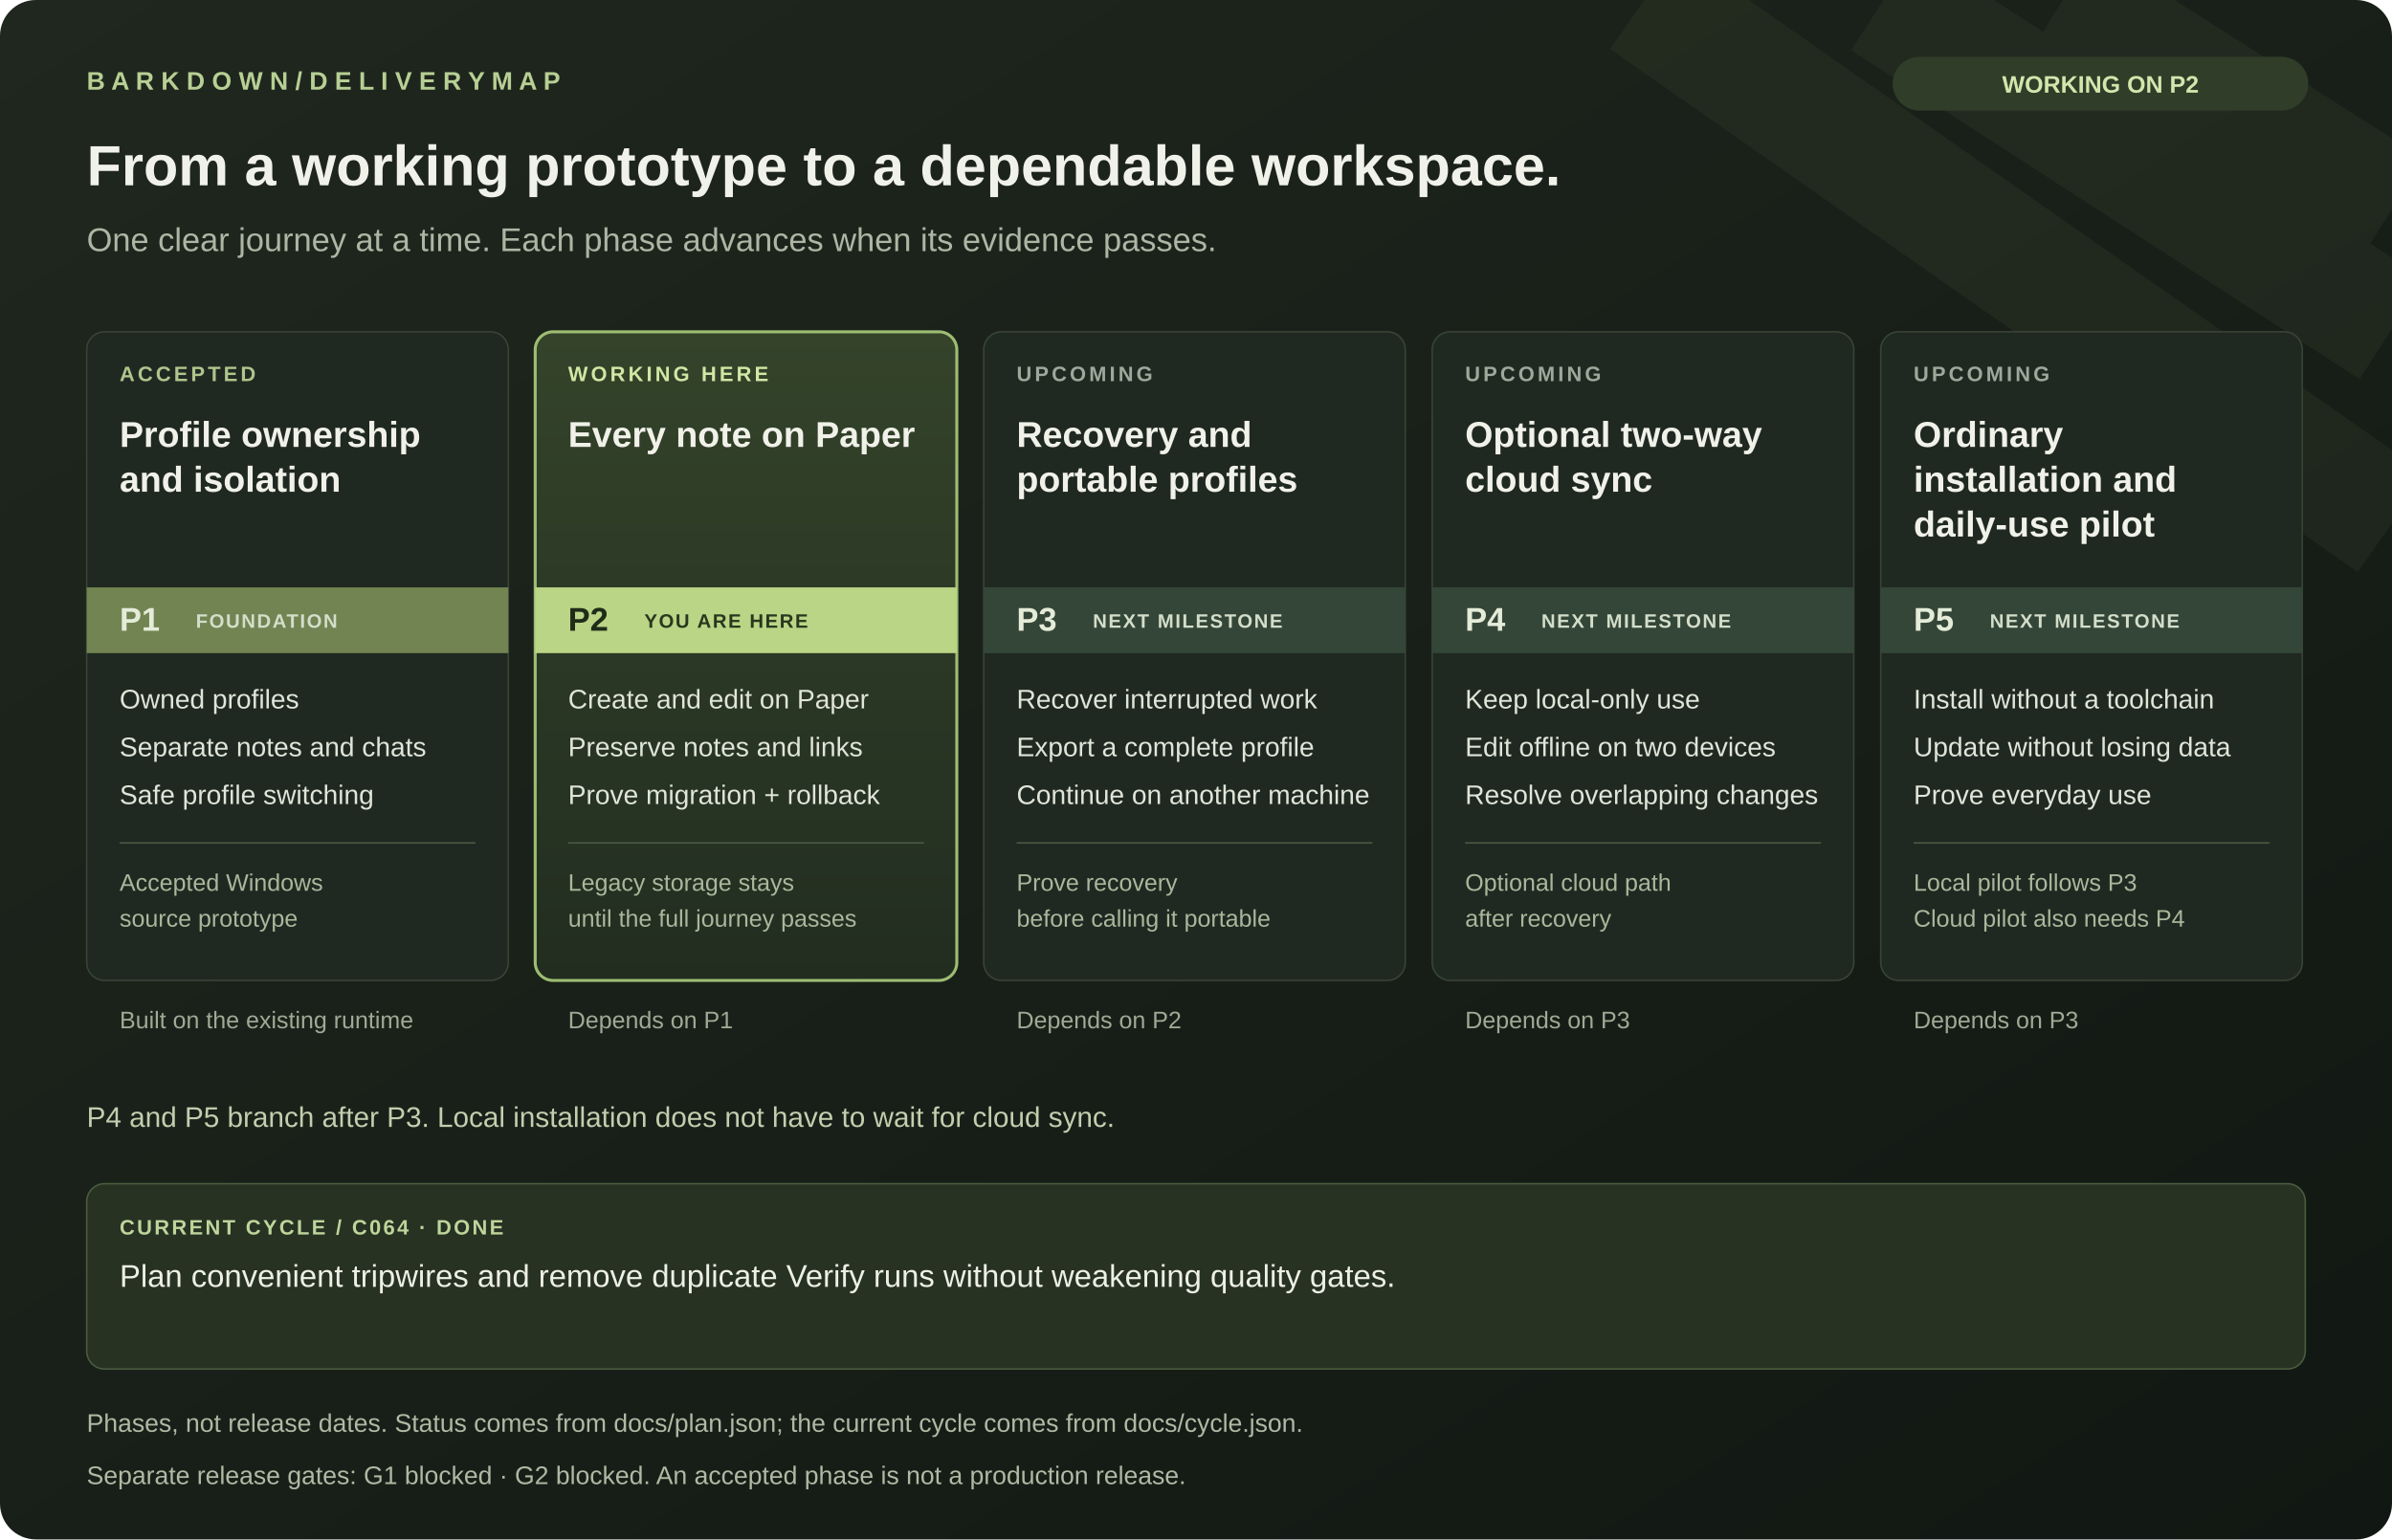
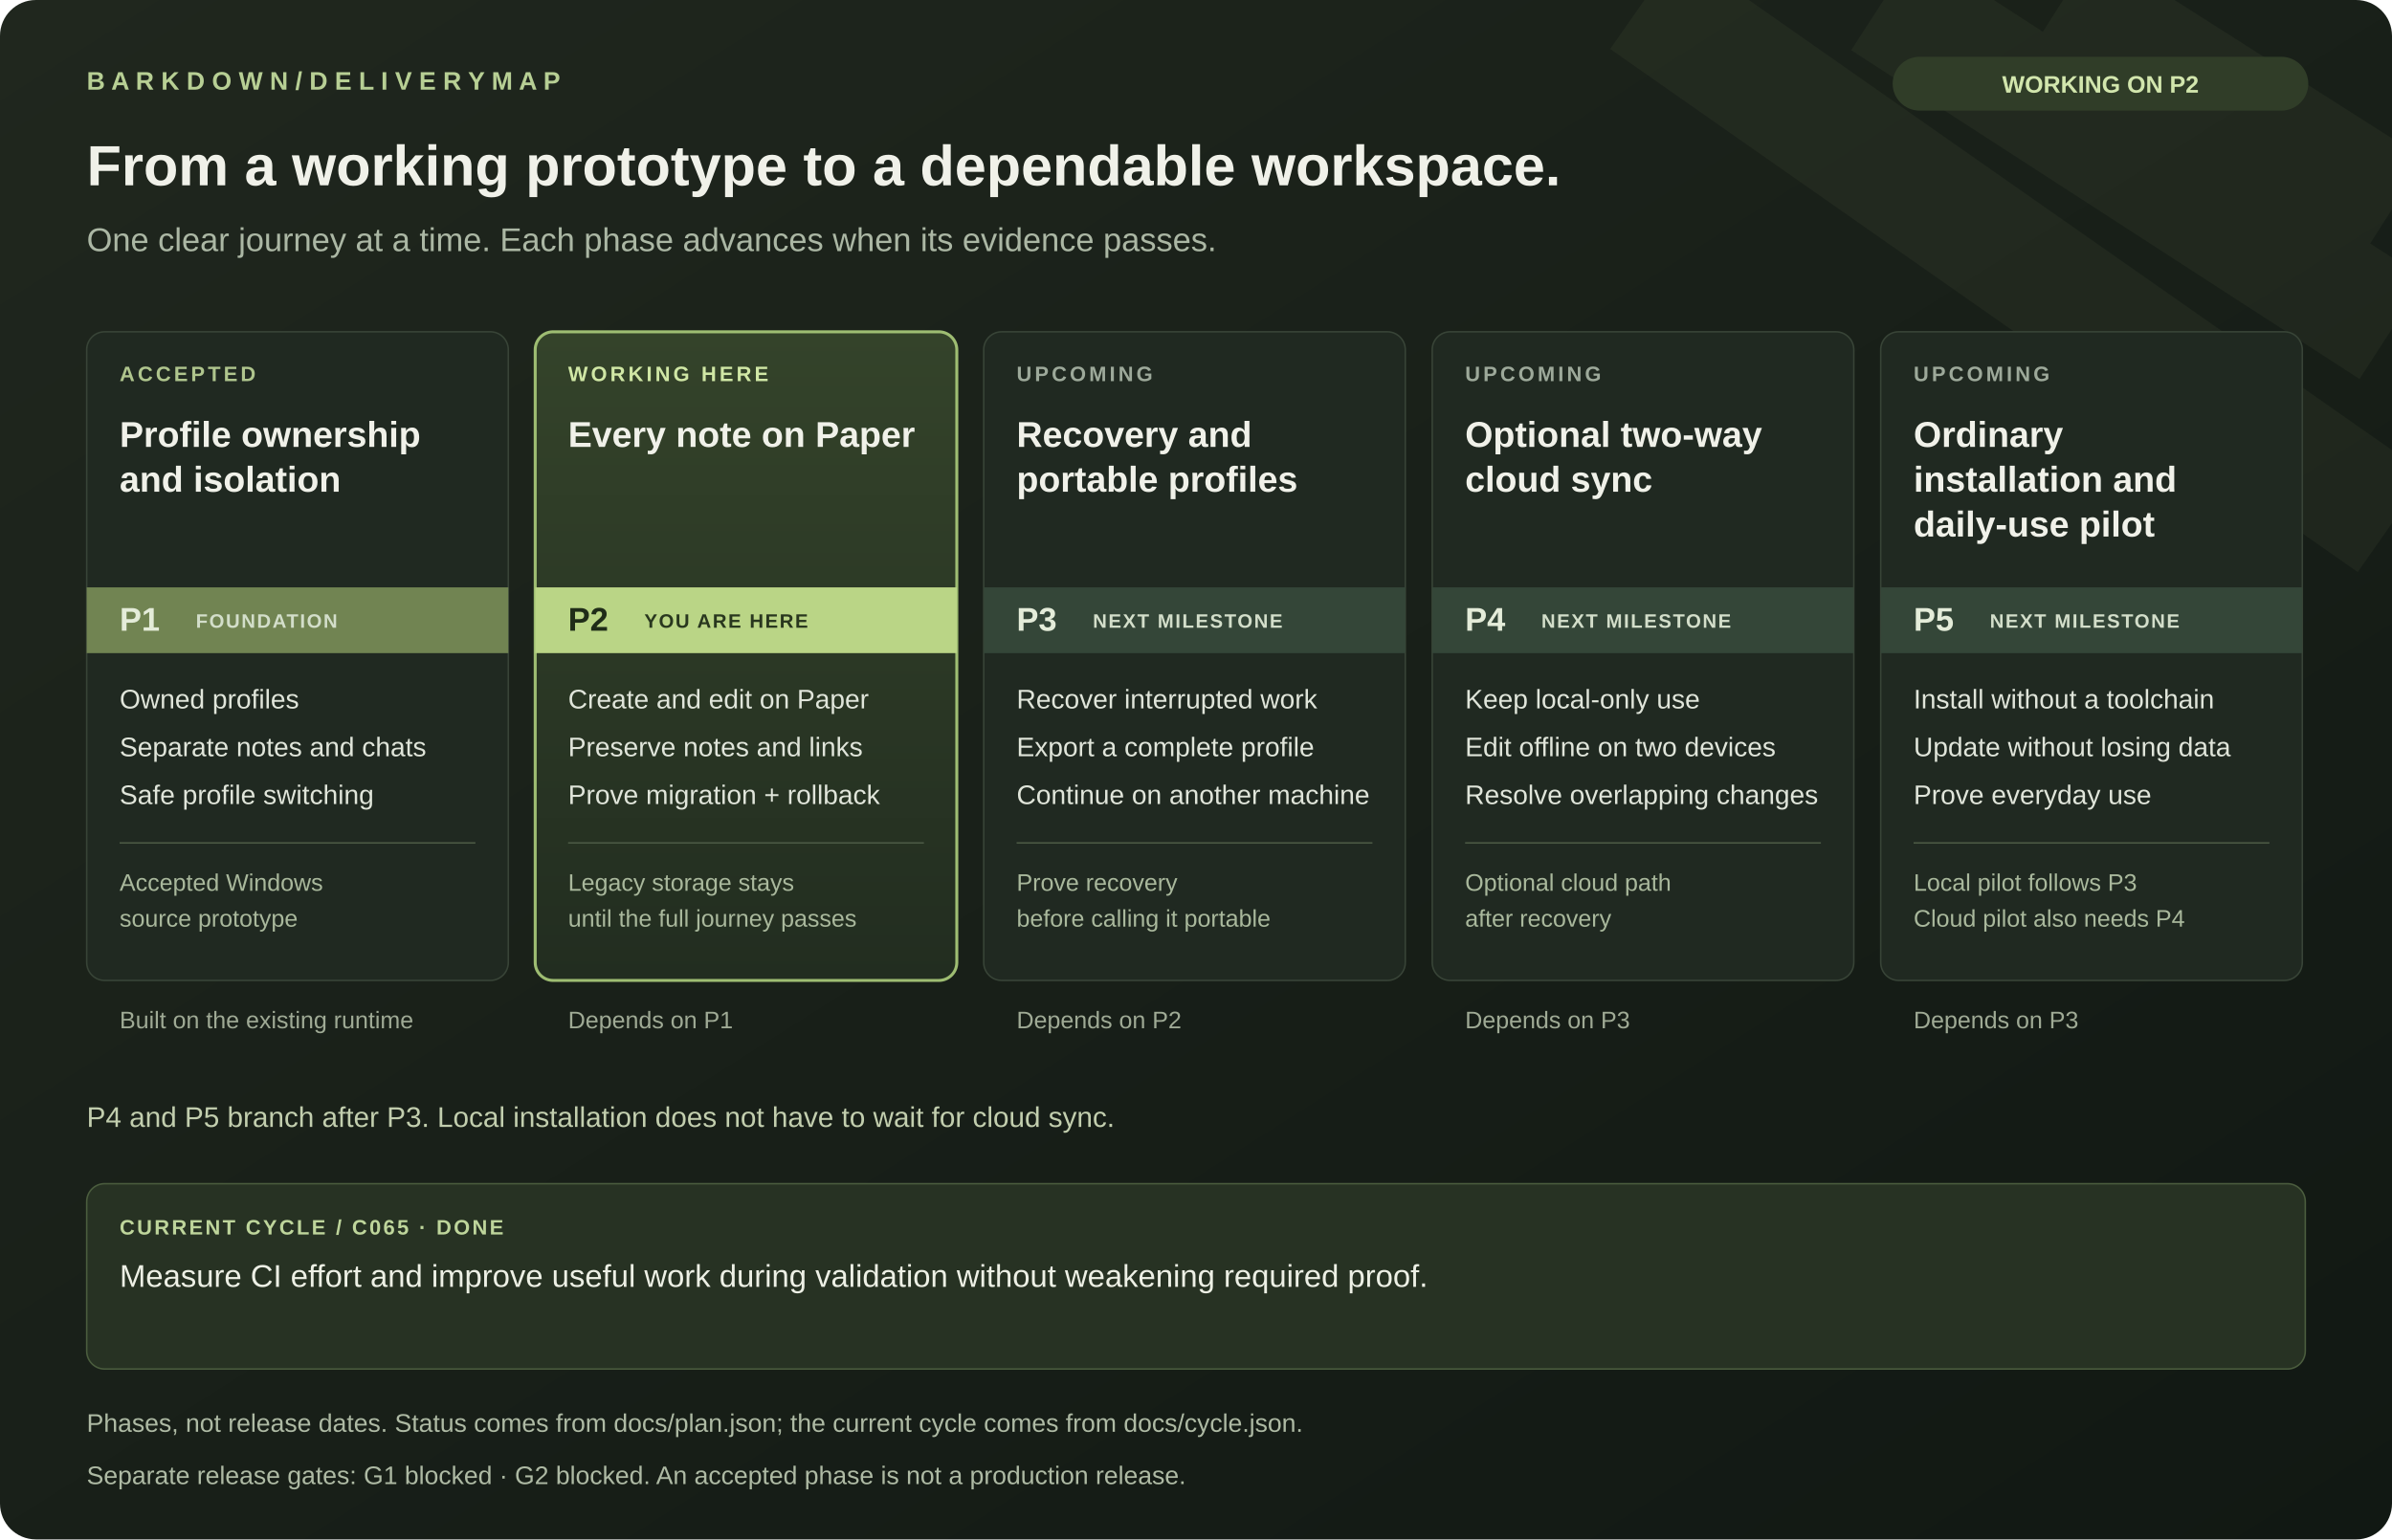
<svg xmlns="http://www.w3.org/2000/svg" width="1600" height="1030" viewBox="0 0 1600 1030" role="img" aria-labelledby="title desc">
  <defs>
    <linearGradient id="bg" x2="1" y2="1">
      <stop stop-color="#20271e" />
      <stop offset="1" stop-color="#111813" />
    </linearGradient>
    <linearGradient id="active" x2="0" y2="1">
      <stop stop-color="#34432a" />
      <stop offset="1" stop-color="#222d20" />
    </linearGradient>
    <linearGradient id="band">
      <stop stop-color="#7b9656" />
      <stop offset=".4" stop-color="#bcda82" />
      <stop offset="1" stop-color="#4c6050" />
    </linearGradient>
  </defs>
  <g font-family="Segoe UI, Arial, sans-serif">
    <rect width="1600" height="1030" rx="24" fill="url(#bg)" />
    <path d="M1100 0L1600 350M1260 0L1600 220M1380 0L1600 140" stroke="#a6c775" stroke-opacity=".06" stroke-width="80" />
    <text x="58" y="60" font-size="17" fill="#b7cf94" font-weight="600">B A R K D O W N   /   D E L I V E R Y   M A P</text>
    <text x="58" y="124" font-size="38" fill="#f0f1e9" font-weight="650">From a working prototype to a dependable workspace.</text>
    <text x="58" y="168" font-size="22" fill="#abb7a4" font-weight="400">One clear journey at a time. Each phase advances when its evidence passes.</text>
    <rect x="1266" y="38" width="278" height="36" rx="18" fill="#303d28" />
    <text x="1405" y="62" font-size="16" fill="#d2e6ad" font-weight="700" text-anchor="middle">WORKING ON P2</text>
    <rect x="58" y="222" width="282" height="434" rx="12" fill="#202921" stroke="#384437" stroke-width="1" />
    <text x="80" y="255" font-size="14" fill="#afc58d" font-weight="700" letter-spacing="2">ACCEPTED</text>
    <text x="80" y="299" font-size="24" fill="#f0f1e9" font-weight="650">Profile ownership</text>
    <text x="80" y="329" font-size="24" fill="#f0f1e9" font-weight="650">and isolation</text>
    <rect x="58" y="393" width="282" height="44" fill="#718452" />
    <text x="80" y="422" font-size="22" fill="#e4ecd9" font-weight="700">P1</text>
    <text x="131" y="420" font-size="13" fill="#d3deca" font-weight="600" letter-spacing="1">FOUNDATION</text>
    <text x="80" y="474" font-size="18" fill="#e0e5da" font-weight="400">Owned profiles</text>
    <text x="80" y="506" font-size="18" fill="#e0e5da" font-weight="400">Separate notes and chats</text>
    <text x="80" y="538" font-size="18" fill="#e0e5da" font-weight="400">Safe profile switching</text>
    <path d="M80 564H318" stroke="#4c5a45" />
    <text x="80" y="596" font-size="16" fill="#a9b89c" font-weight="400">Accepted Windows</text>
    <text x="80" y="620" font-size="16" fill="#a9b89c" font-weight="400">source prototype</text>
    <text x="80" y="688" font-size="16" fill="#9faa95" font-weight="400">Built on the existing runtime</text>
    <rect x="358" y="222" width="282" height="434" rx="12" fill="url(#active)" stroke="#9ebd72" stroke-width="2" />
    <text x="380" y="255" font-size="14" fill="#d0e7a5" font-weight="700" letter-spacing="2">WORKING HERE</text>
    <text x="380" y="299" font-size="24" fill="#f0f1e9" font-weight="650">Every note on Paper</text>
    <rect x="358" y="393" width="282" height="44" fill="#bad586" />
    <text x="380" y="422" font-size="22" fill="#1f2c18" font-weight="700">P2</text>
    <text x="431" y="420" font-size="13" fill="#29371e" font-weight="600" letter-spacing="1">YOU ARE HERE</text>
    <text x="380" y="474" font-size="18" fill="#e0e5da" font-weight="400">Create and edit on Paper</text>
    <text x="380" y="506" font-size="18" fill="#e0e5da" font-weight="400">Preserve notes and links</text>
    <text x="380" y="538" font-size="18" fill="#e0e5da" font-weight="400">Prove migration + rollback</text>
    <path d="M380 564H618" stroke="#4c5a45" />
    <text x="380" y="596" font-size="16" fill="#a9b89c" font-weight="400">Legacy storage stays</text>
    <text x="380" y="620" font-size="16" fill="#a9b89c" font-weight="400">until the full journey passes</text>
    <text x="380" y="688" font-size="16" fill="#9faa95" font-weight="400">Depends on P1</text>
    <rect x="658" y="222" width="282" height="434" rx="12" fill="#202921" stroke="#384437" stroke-width="1" />
    <text x="680" y="255" font-size="14" fill="#9da99a" font-weight="700" letter-spacing="2">UPCOMING</text>
    <text x="680" y="299" font-size="24" fill="#f0f1e9" font-weight="650">Recovery and</text>
    <text x="680" y="329" font-size="24" fill="#f0f1e9" font-weight="650">portable profiles</text>
    <rect x="658" y="393" width="282" height="44" fill="#344638" />
    <text x="680" y="422" font-size="22" fill="#e4ecd9" font-weight="700">P3</text>
    <text x="731" y="420" font-size="13" fill="#d3deca" font-weight="600" letter-spacing="1">NEXT MILESTONE</text>
    <text x="680" y="474" font-size="18" fill="#e0e5da" font-weight="400">Recover interrupted work</text>
    <text x="680" y="506" font-size="18" fill="#e0e5da" font-weight="400">Export a complete profile</text>
    <text x="680" y="538" font-size="18" fill="#e0e5da" font-weight="400">Continue on another machine</text>
    <path d="M680 564H918" stroke="#4c5a45" />
    <text x="680" y="596" font-size="16" fill="#a9b89c" font-weight="400">Prove recovery</text>
    <text x="680" y="620" font-size="16" fill="#a9b89c" font-weight="400">before calling it portable</text>
    <text x="680" y="688" font-size="16" fill="#9faa95" font-weight="400">Depends on P2</text>
    <rect x="958" y="222" width="282" height="434" rx="12" fill="#202921" stroke="#384437" stroke-width="1" />
    <text x="980" y="255" font-size="14" fill="#9da99a" font-weight="700" letter-spacing="2">UPCOMING</text>
    <text x="980" y="299" font-size="24" fill="#f0f1e9" font-weight="650">Optional two-way</text>
    <text x="980" y="329" font-size="24" fill="#f0f1e9" font-weight="650">cloud sync</text>
    <rect x="958" y="393" width="282" height="44" fill="#344638" />
    <text x="980" y="422" font-size="22" fill="#e4ecd9" font-weight="700">P4</text>
    <text x="1031" y="420" font-size="13" fill="#d3deca" font-weight="600" letter-spacing="1">NEXT MILESTONE</text>
    <text x="980" y="474" font-size="18" fill="#e0e5da" font-weight="400">Keep local-only use</text>
    <text x="980" y="506" font-size="18" fill="#e0e5da" font-weight="400">Edit offline on two devices</text>
    <text x="980" y="538" font-size="18" fill="#e0e5da" font-weight="400">Resolve overlapping changes</text>
    <path d="M980 564H1218" stroke="#4c5a45" />
    <text x="980" y="596" font-size="16" fill="#a9b89c" font-weight="400">Optional cloud path</text>
    <text x="980" y="620" font-size="16" fill="#a9b89c" font-weight="400">after recovery</text>
    <text x="980" y="688" font-size="16" fill="#9faa95" font-weight="400">Depends on P3</text>
    <rect x="1258" y="222" width="282" height="434" rx="12" fill="#202921" stroke="#384437" stroke-width="1" />
    <text x="1280" y="255" font-size="14" fill="#9da99a" font-weight="700" letter-spacing="2">UPCOMING</text>
    <text x="1280" y="299" font-size="24" fill="#f0f1e9" font-weight="650">Ordinary</text>
    <text x="1280" y="329" font-size="24" fill="#f0f1e9" font-weight="650">installation and</text>
    <text x="1280" y="359" font-size="24" fill="#f0f1e9" font-weight="650">daily-use pilot</text>
    <rect x="1258" y="393" width="282" height="44" fill="#344638" />
    <text x="1280" y="422" font-size="22" fill="#e4ecd9" font-weight="700">P5</text>
    <text x="1331" y="420" font-size="13" fill="#d3deca" font-weight="600" letter-spacing="1">NEXT MILESTONE</text>
    <text x="1280" y="474" font-size="18" fill="#e0e5da" font-weight="400">Install without a toolchain</text>
    <text x="1280" y="506" font-size="18" fill="#e0e5da" font-weight="400">Update without losing data</text>
    <text x="1280" y="538" font-size="18" fill="#e0e5da" font-weight="400">Prove everyday use</text>
    <path d="M1280 564H1518" stroke="#4c5a45" />
    <text x="1280" y="596" font-size="16" fill="#a9b89c" font-weight="400">Local pilot follows P3</text>
    <text x="1280" y="620" font-size="16" fill="#a9b89c" font-weight="400">Cloud pilot also needs P4</text>
    <text x="1280" y="688" font-size="16" fill="#9faa95" font-weight="400">Depends on P3</text>
    <path d="M70 713H1530" stroke="url(#band)" stroke-width="3" />
    <text x="58" y="754" font-size="19" fill="#c2ceae" font-weight="400">P4 and P5 branch after P3. Local installation does not have to wait for cloud sync.</text>
    <rect x="58" y="792" width="1484" height="124" rx="12" fill="#273223" stroke="#4b5d3e" />
-     <text x="80" y="826" font-size="14" fill="#bed59b" font-weight="700" letter-spacing="1.5">CURRENT CYCLE  /  C064  ·  DONE</text>
-     <text x="80" y="861" font-size="21" fill="#edf0e5" font-weight="500">Plan convenient tripwires and remove duplicate Verify runs without weakening quality gates.</text>
+     <text x="80" y="826" font-size="14" fill="#bed59b" font-weight="700" letter-spacing="1.5">CURRENT CYCLE  /  C065  ·  DONE</text>
+     <text x="80" y="861" font-size="21" fill="#edf0e5" font-weight="500">Measure CI effort and improve useful work during validation without weakening required proof.</text>
    <text x="58" y="958" font-size="17" fill="#aebaa4" font-weight="400">Phases, not release dates. Status comes from docs/plan.json; the current cycle comes from docs/cycle.json.</text>
    <text x="58" y="993" font-size="17" fill="#aebaa4" font-weight="400">Separate release gates: G1 blocked · G2 blocked. An accepted phase is not a production release.</text>
  </g>
</svg>
